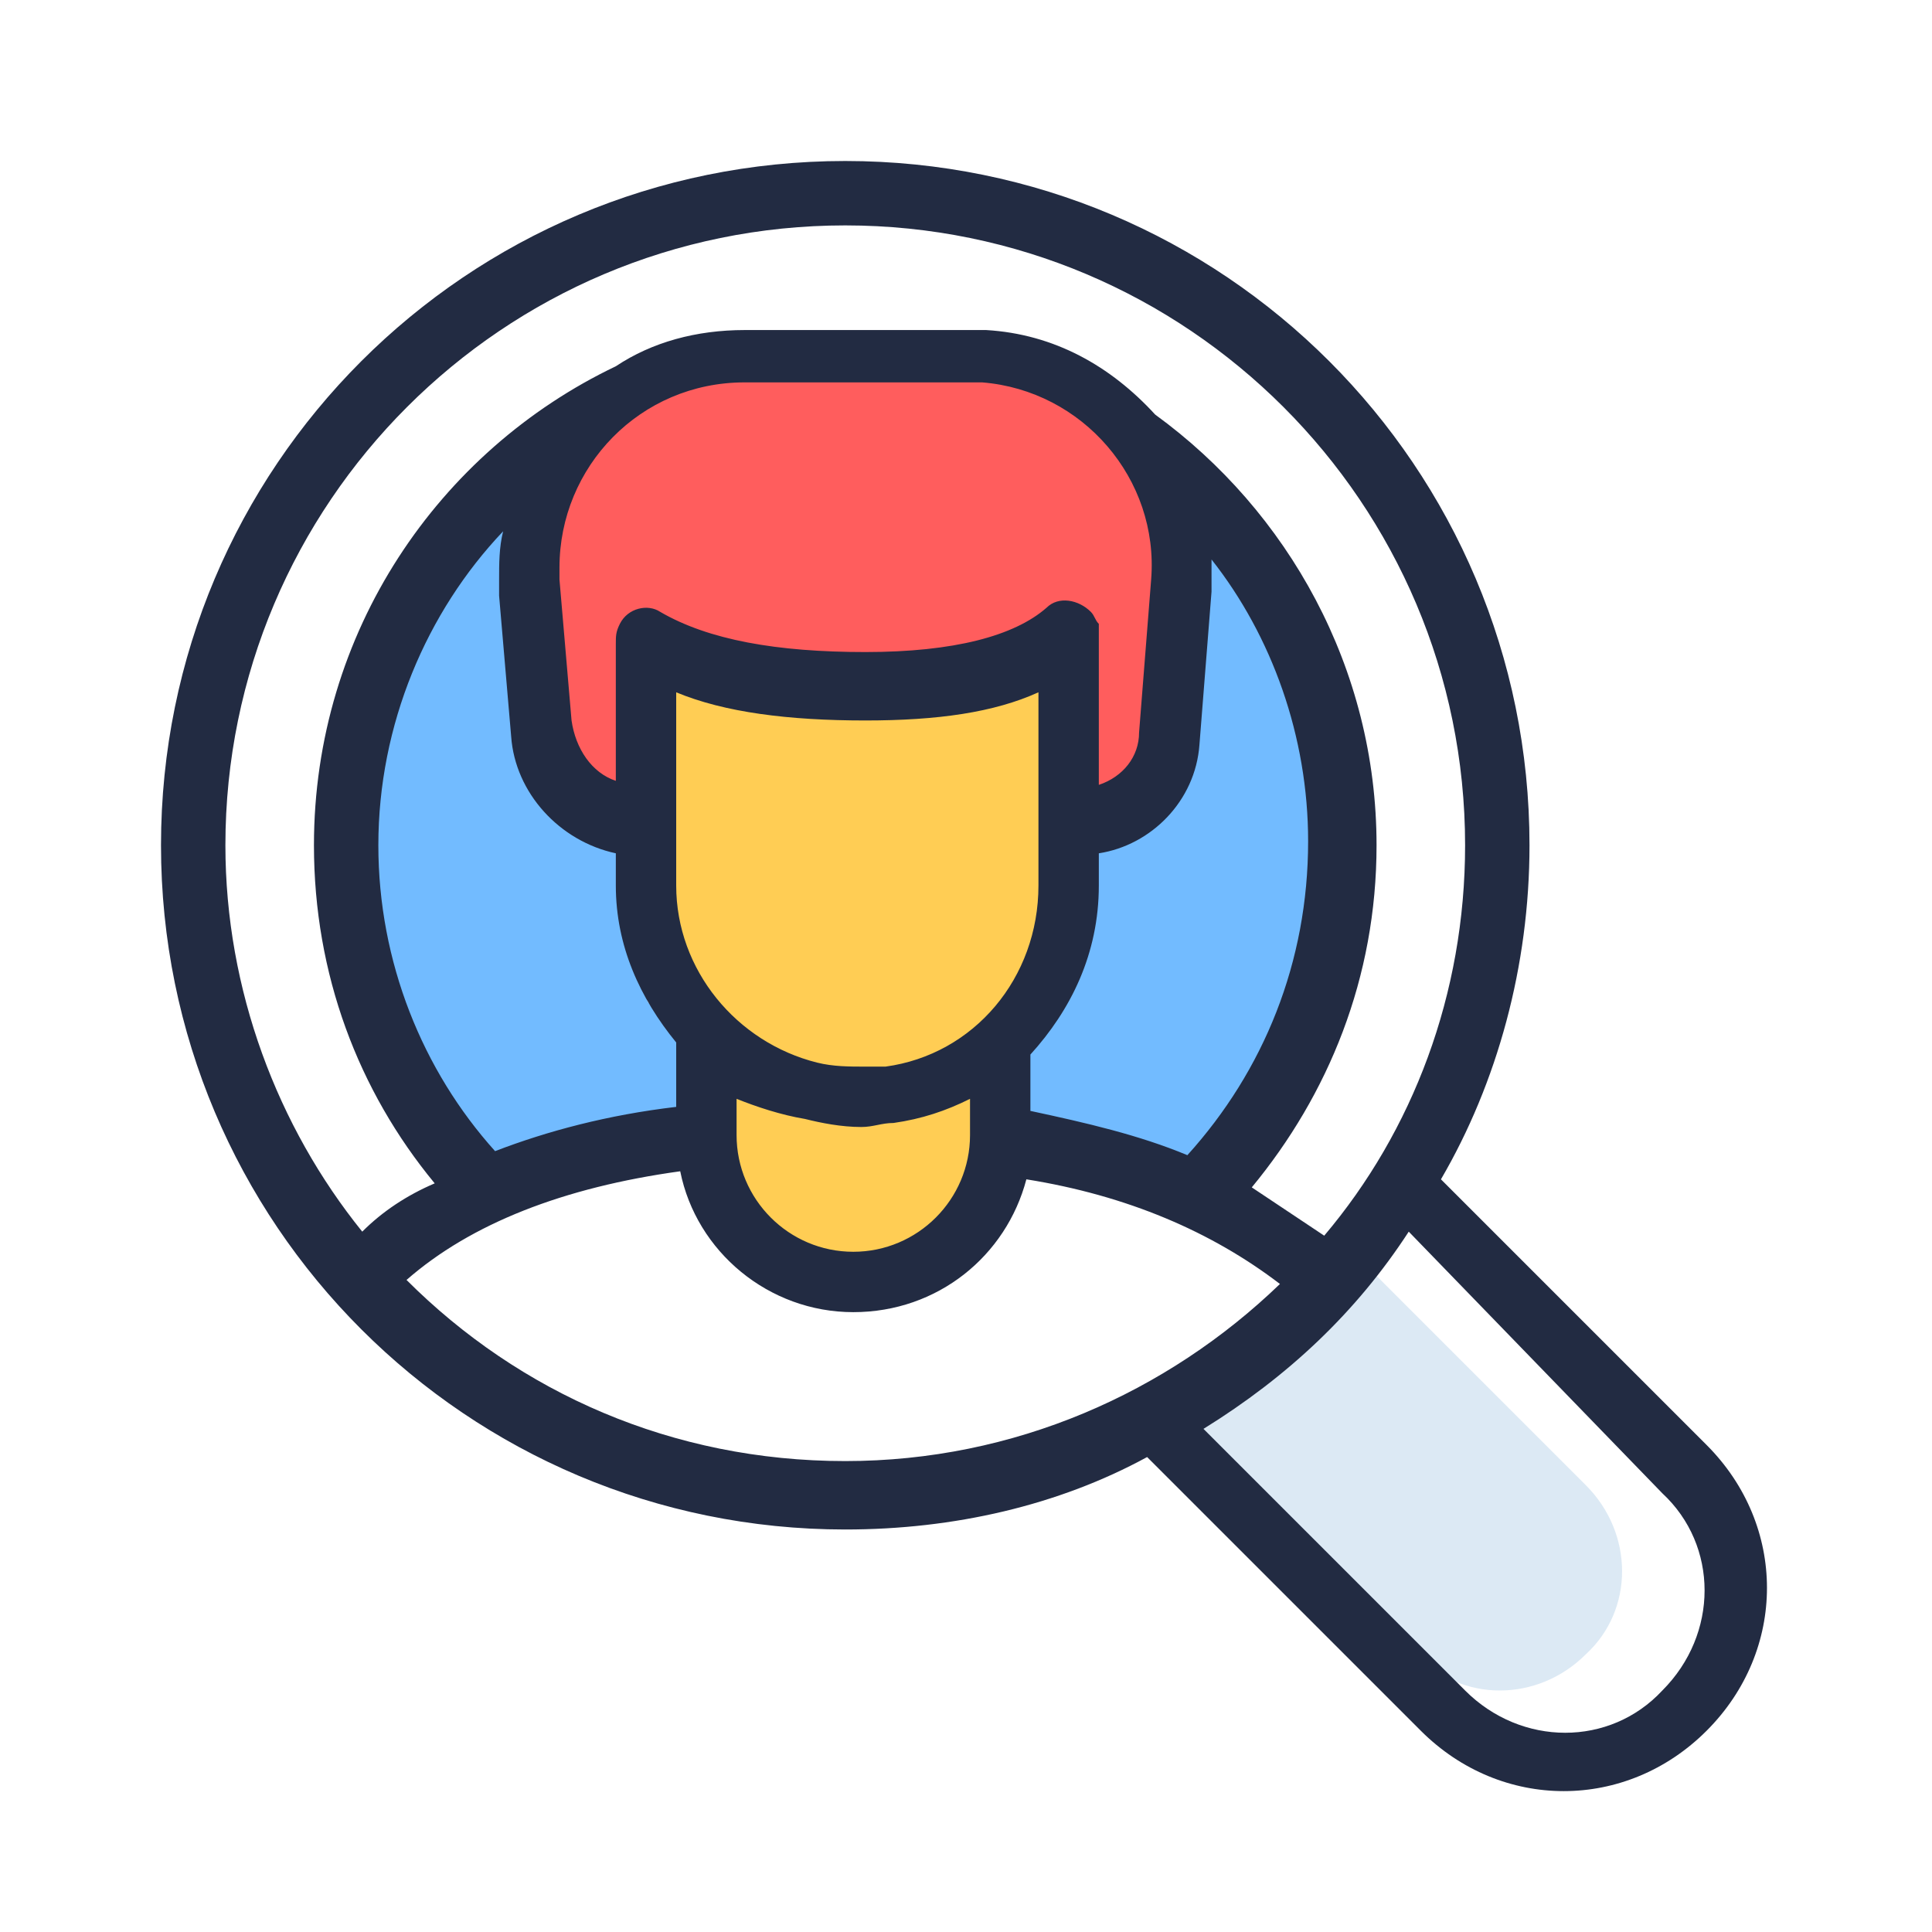
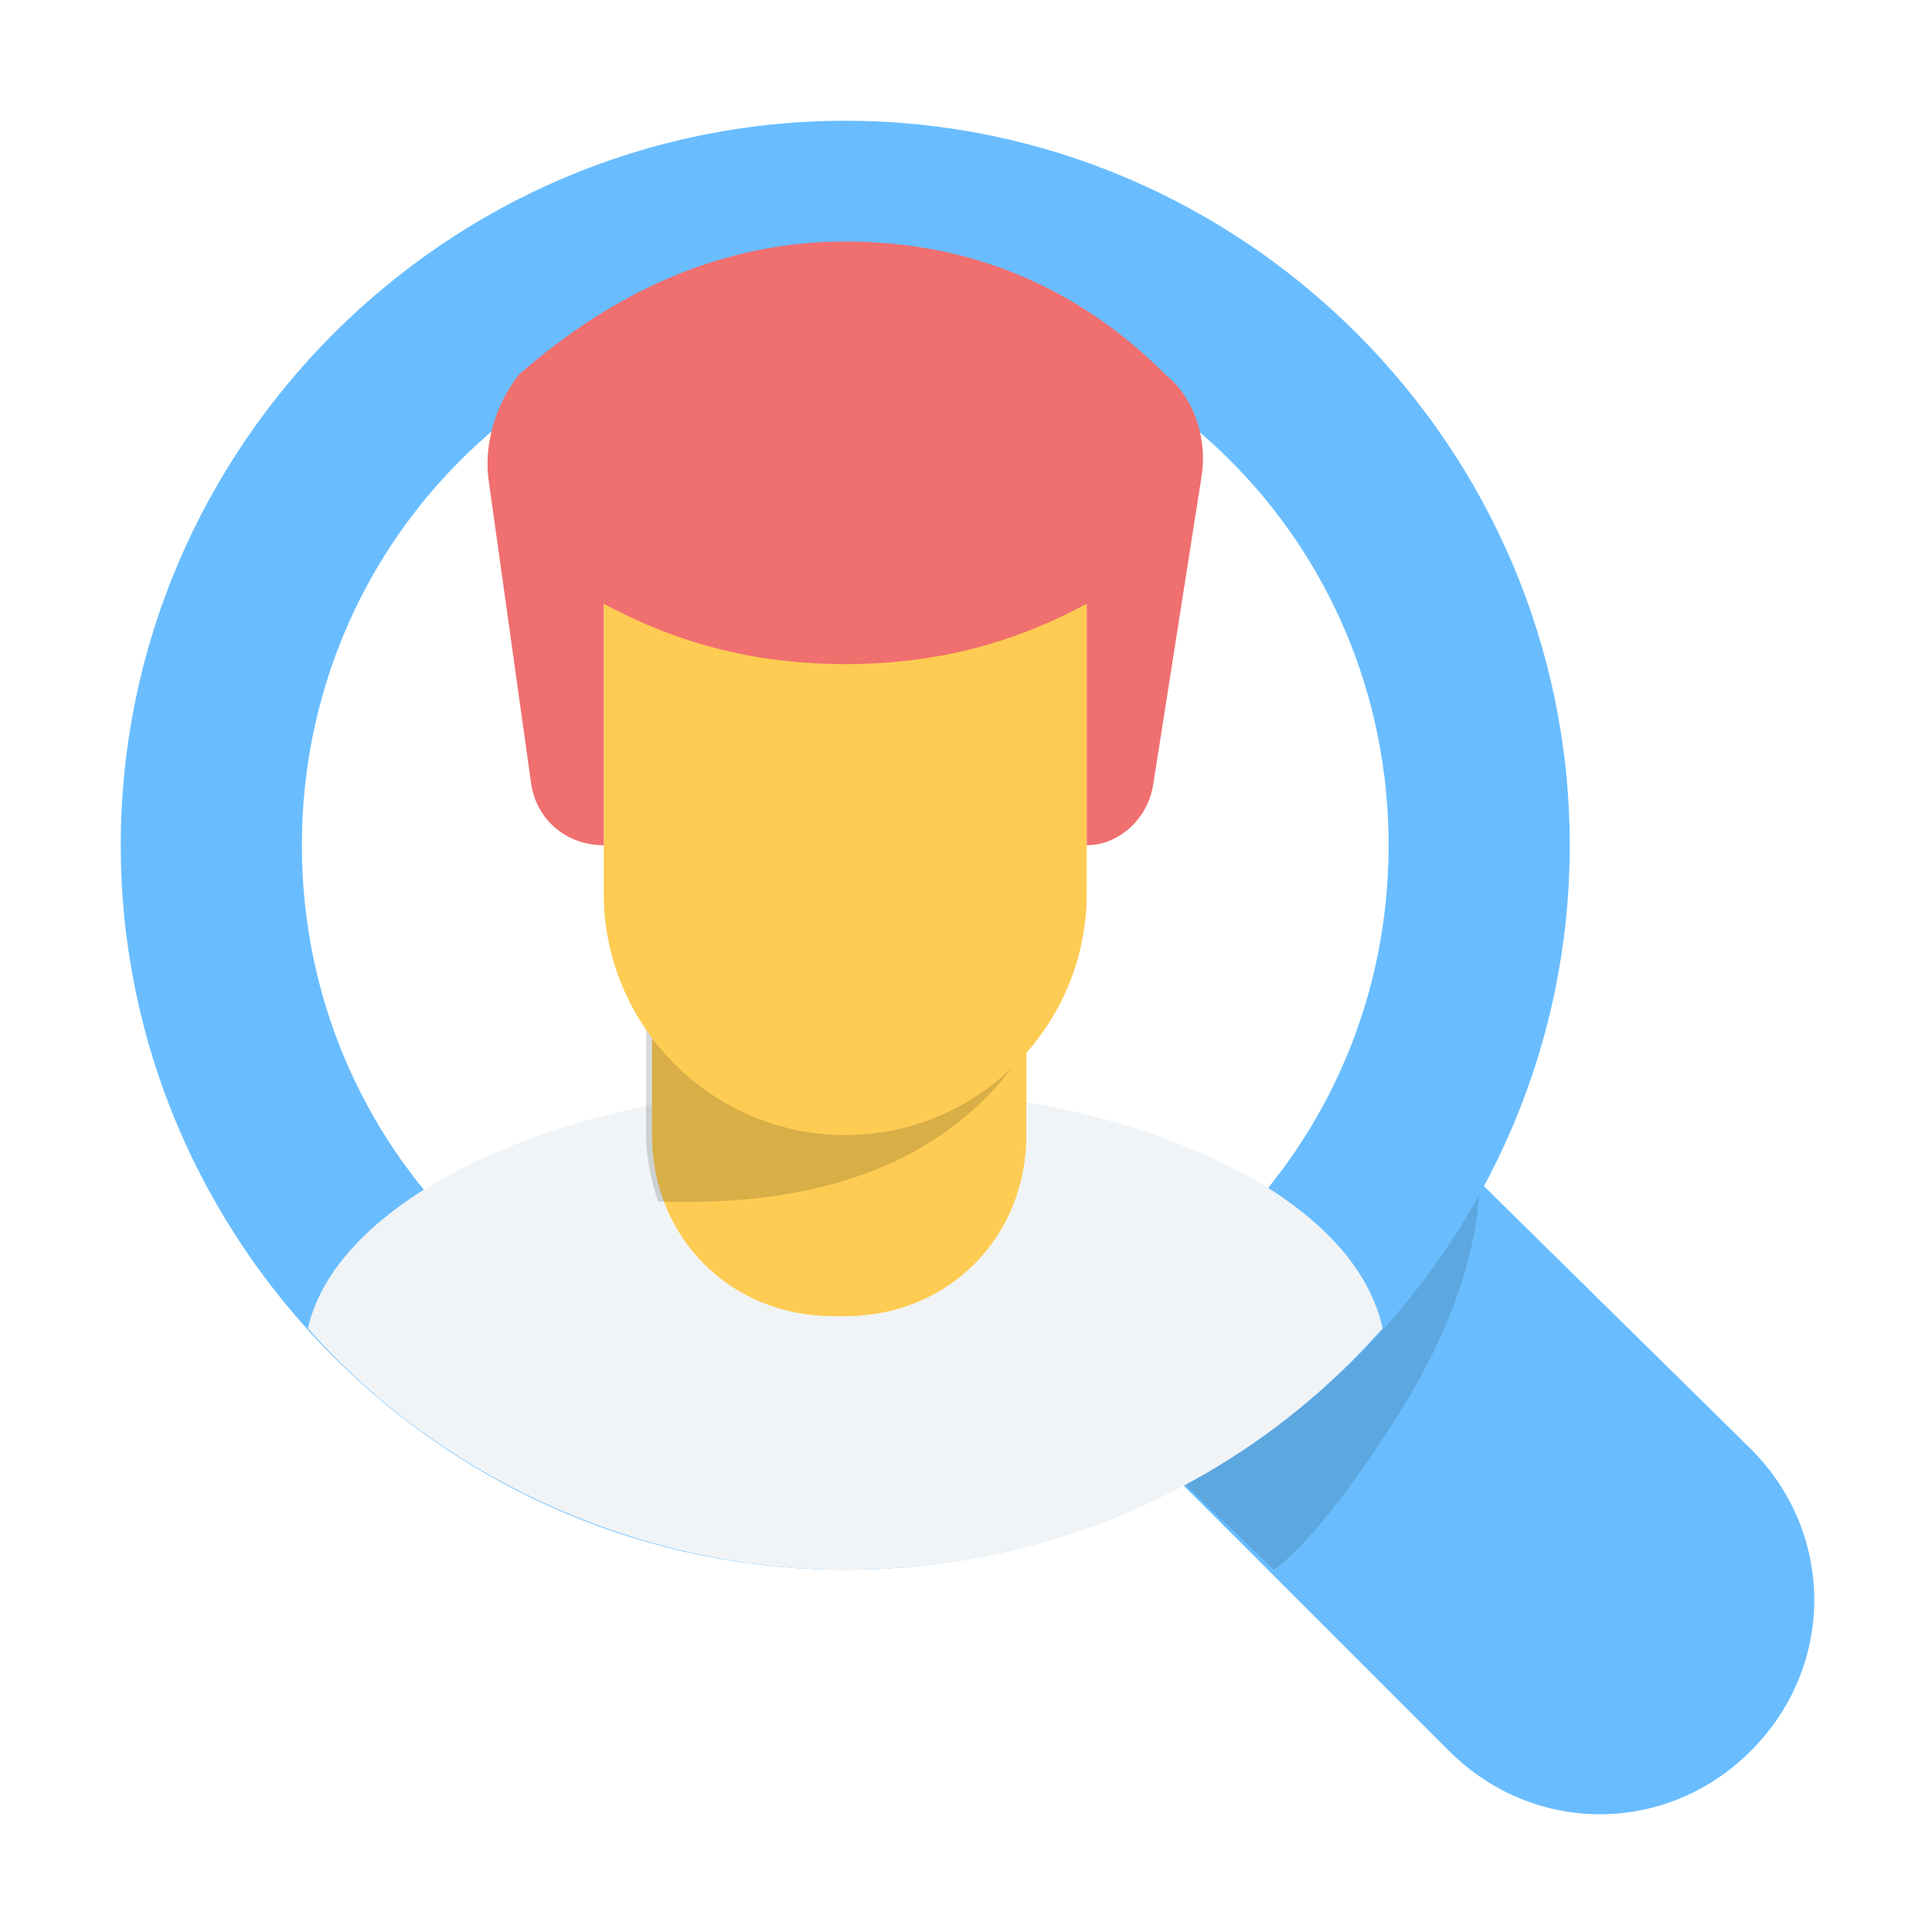
- <svg xmlns="http://www.w3.org/2000/svg" version="1.1" id="Layer_1" x="0px" y="0px" viewBox="0 0 48 48" style="enable-background:new 0 0 48 48;" xml:space="preserve">
+ <svg xmlns="http://www.w3.org/2000/svg" version="1.1" id="Layer_1" x="0px" y="0px" viewBox="0 0 32 32" style="enable-background:new 0 0 32 32;" xml:space="preserve">
  <style type="text/css">
- 	.st0{fill:#DCE9F4;}
- 	.st1{fill:#FFCD54;}
- 	.st2{fill:#FF5D5D;}
- 	.st3{fill:#72BBFF;}
- 	.st4{fill:#222B42;}
+ 	.st0{fill:#69BDFF;}
+ 	.st1{opacity:0.12;}
+ 	.st2{fill:#F1F4F6;}
+ 	.st3{fill:#FECC53;}
+ 	.st4{opacity:0.15;enable-background:new    ;}
+ 	.st5{fill:#F06F6F;}
</style>
-   <g id="Illustration-_x2F_-Prospect">
-     <g id="Group" transform="translate(-1.49913, 2.68029)">
- 	</g>
-     <path id="Combined-Shape" class="st0" d="M33.6,31.1l5.8,5.8c1.2,1.2,1.2,3.1,0,4.2c-1.2,1.2-3.1,1.2-4.2,0L29,35l3.8-2.6   L33.6,31.1z" />
-     <path id="Path-72" class="st1" d="M16.3,16l-0.2,6l0.5,2l1.2,2.5v2.7l1.2,2c1.1,0.6,1.8,0.9,2.1,0.9s1.1-0.3,2.7-0.9l1-2v-3.1   l1.7-1.7l0.5-2.1L26.4,16H16.3z" />
-     <path id="Path-70" class="st2" d="M29,16l0.3-2.8c-0.8-2.9-2.5-4.3-5-4.3s-4.5,0-5.9,0c-3,0.3-4.7,1.6-4.9,4s-0.2,4.4,0.1,6.1   l2.2,1l0.1-4.3c1.5,0.9,3.3,1.4,5.3,1.4s3.7-0.2,5-0.7l0.5,4c1.2-0.3,1.8-0.8,1.9-1.5S29,17.3,29,16z" />
-     <path id="Combined-Shape_1_" class="st3" d="M29.9,12.4c2.5,2.3,3.7,5.3,3.5,8.8s-1.4,6.4-3.5,8.7l-5.1-1.8v-2.1l1.1-1.2l0.6-1.6   v-2.6l1.5-0.6l0.8-0.5l0.4-1.1l0.1-5.3L29.9,12.4z M12.2,12.4l0.5,0.8l0.1,5.3l0.4,1.1l0.8,0.5l1.5,0.6v2.6l0.6,1.6l1.1,1.2v2.1   l-5.1,1.8c-2.1-2.3-3.3-5.1-3.5-8.7C8.5,17.7,9.6,14.7,12.2,12.4z" />
-     <path id="Combined-Shape_2_" class="st4" d="M10.1,31.8c2.8,2.8,6.6,4.5,10.9,4.5c4.2,0,8-1.7,10.8-4.4c-1.7-1.3-3.8-2.2-6.3-2.6   c-0.5,1.9-2.2,3.3-4.3,3.3c-2.1,0-3.9-1.5-4.3-3.5C14,29.5,11.7,30.4,10.1,31.8z M9,30.6c0.5-0.5,1.1-0.9,1.8-1.2   c-1.9-2.3-3-5.2-3-8.4c0-5.3,3.1-9.8,7.5-11.9c0.9-0.6,2-0.9,3.2-0.9h5.5c0.2,0,0.3,0,0.5,0c1.7,0.1,3.1,0.9,4.2,2.1   c3.3,2.4,5.5,6.3,5.5,10.7c0,3.3-1.2,6.2-3.1,8.5c0.6,0.4,1.2,0.8,1.8,1.2c2.2-2.6,3.5-6,3.5-9.7c0-8.5-6.9-15.4-15.4-15.4   S5.6,12.5,5.6,21C5.6,24.6,6.9,28,9,30.6z M29.9,35.5l6.5,6.5c1.4,1.4,3.6,1.4,4.9,0c1.4-1.4,1.4-3.6,0-4.9L35,30.6   C33.7,32.6,32,34.2,29.9,35.5z M35.8,29.3l6.6,6.6c2,2,2,5.1,0,7.1s-5.1,2-7.1,0l-6.8-6.8C26.3,37.4,23.7,38,21,38   c-9.4,0-17-7.6-17-17S11.6,4,21,4s17,7.6,17,17C38,24,37.2,26.9,35.8,29.3z M25.6,27.6c1.4,0.3,2.7,0.6,3.9,1.1   c1.9-2.1,3-4.8,3-7.8c0-2.6-0.9-5.1-2.4-7c0,0.3,0,0.5,0,0.8l-0.3,3.8c-0.1,1.4-1.2,2.5-2.5,2.7V22c0,1.7-0.7,3.1-1.7,4.2V27.6z    M16.8,27.5v-1.6c-0.9-1.1-1.5-2.4-1.5-3.9v-0.8c-1.4-0.3-2.5-1.5-2.6-2.9l-0.3-3.5c0-0.1,0-0.3,0-0.4c0-0.4,0-0.8,0.1-1.2   C10.6,15.2,9.4,18,9.4,21c0,2.9,1.1,5.6,2.9,7.6C13.6,28.1,15.1,27.7,16.8,27.5z M20,27.8c-0.6-0.1-1.2-0.3-1.7-0.5v0.9   c0,1.6,1.3,2.9,2.9,2.9s2.9-1.3,2.9-2.9v-0.9c-0.6,0.3-1.2,0.5-1.9,0.6c-0.3,0-0.5,0.1-0.8,0.1C20.9,28,20.4,27.9,20,27.8z    M20.3,26.4c0.4,0.1,0.8,0.1,1.2,0.1c0.2,0,0.3,0,0.5,0c2.2-0.3,3.8-2.2,3.8-4.5v-4.8c-1.1,0.5-2.5,0.7-4.3,0.7   c-1.9,0-3.5-0.2-4.7-0.7V22C16.8,24.1,18.3,25.9,20.3,26.4z M15.3,16c0-0.2,0-0.3,0.1-0.5c0.2-0.4,0.7-0.5,1-0.3   c1.2,0.7,2.9,1,5.1,1c2.2,0,3.7-0.4,4.5-1.1c0.3-0.3,0.8-0.2,1.1,0.1c0.1,0.1,0.1,0.2,0.2,0.3l0,0c0,0,0,0,0,0c0,0.1,0,0.1,0,0.2   c0,0,0,0,0,0.1v3.7c0.6-0.2,1-0.7,1-1.3l0.3-3.8c0.2-2.5-1.7-4.7-4.2-4.9c-0.1,0-0.2,0-0.4,0h-5.5c-2.6,0-4.6,2.1-4.6,4.6   c0,0.1,0,0.2,0,0.3l0.3,3.5c0.1,0.7,0.5,1.3,1.1,1.5V16z" />
-   </g>
+   <path id="path-1_1_" class="st0" d="M17.5,22.5l3.8-1l1.2-3.9L29,24c1.4,1.4,1.4,3.6,0,5l0,0c-1.4,1.4-3.6,1.4-5,0L17.5,22.5z" />
+   <path class="st1" d="M24.5,19.3c0,0,0.2,1.6-1.2,3.9s-2.2,2.8-2.2,2.8l-2.3-2.2L24.5,19.3z" />
+   <path id="Combined-Shape" class="st0" d="M14,26C7.4,26,2,20.6,2,14S7.4,2,14,2s12,5.4,12,12S20.6,26,14,26z M14,23c5,0,9-4,9-9  s-4-9-9-9s-9,4-9,9S9,23,14,23z" />
+   <path id="Combined-Shape_1_" class="st2" d="M5.1,22c0.5-2.2,4.3-4,8.9-4s8.4,1.7,8.9,4c-2.2,2.5-5.4,4-8.9,4S7.2,24.4,5.1,22z" />
+   <path id="Rectangle_1_" class="st3" d="M10.8,15.8H17v3c0,1.7-1.3,3-3,3h-0.2c-1.7,0-3-1.3-3-3V15.8z" />
+   <path id="Combined-Shape_2_" class="st4" d="M10.9,15.8h1.1l4.9,1.3v0.4c-1.2,1.7-3.2,2.5-6,2.4c-0.1-0.3-0.2-0.7-0.2-1.1v-2.3  C10.9,16.3,10.9,16,10.9,15.8z" />
+   <path id="Rectangle_2_" class="st3" d="M10,6.8h8v8c0,2.2-1.8,4-4,4l0,0c-2.2,0-4-1.8-4-4V6.8z" />
+   <path id="Path-45" class="st5" d="M8.6,6.2C10.2,4.8,12,4,14,4c2,0,3.8,0.7,5.3,2.2l0,0c0.5,0.4,0.7,1.1,0.6,1.7L19.1,13  c-0.1,0.6-0.6,1-1.1,1l0,0v-4c-1.3,0.7-2.6,1-4,1s-2.7-0.3-4-1v4l0,0c-0.6,0-1.1-0.4-1.2-1L8.1,8C8,7.4,8.2,6.7,8.6,6.2z" />
</svg>
